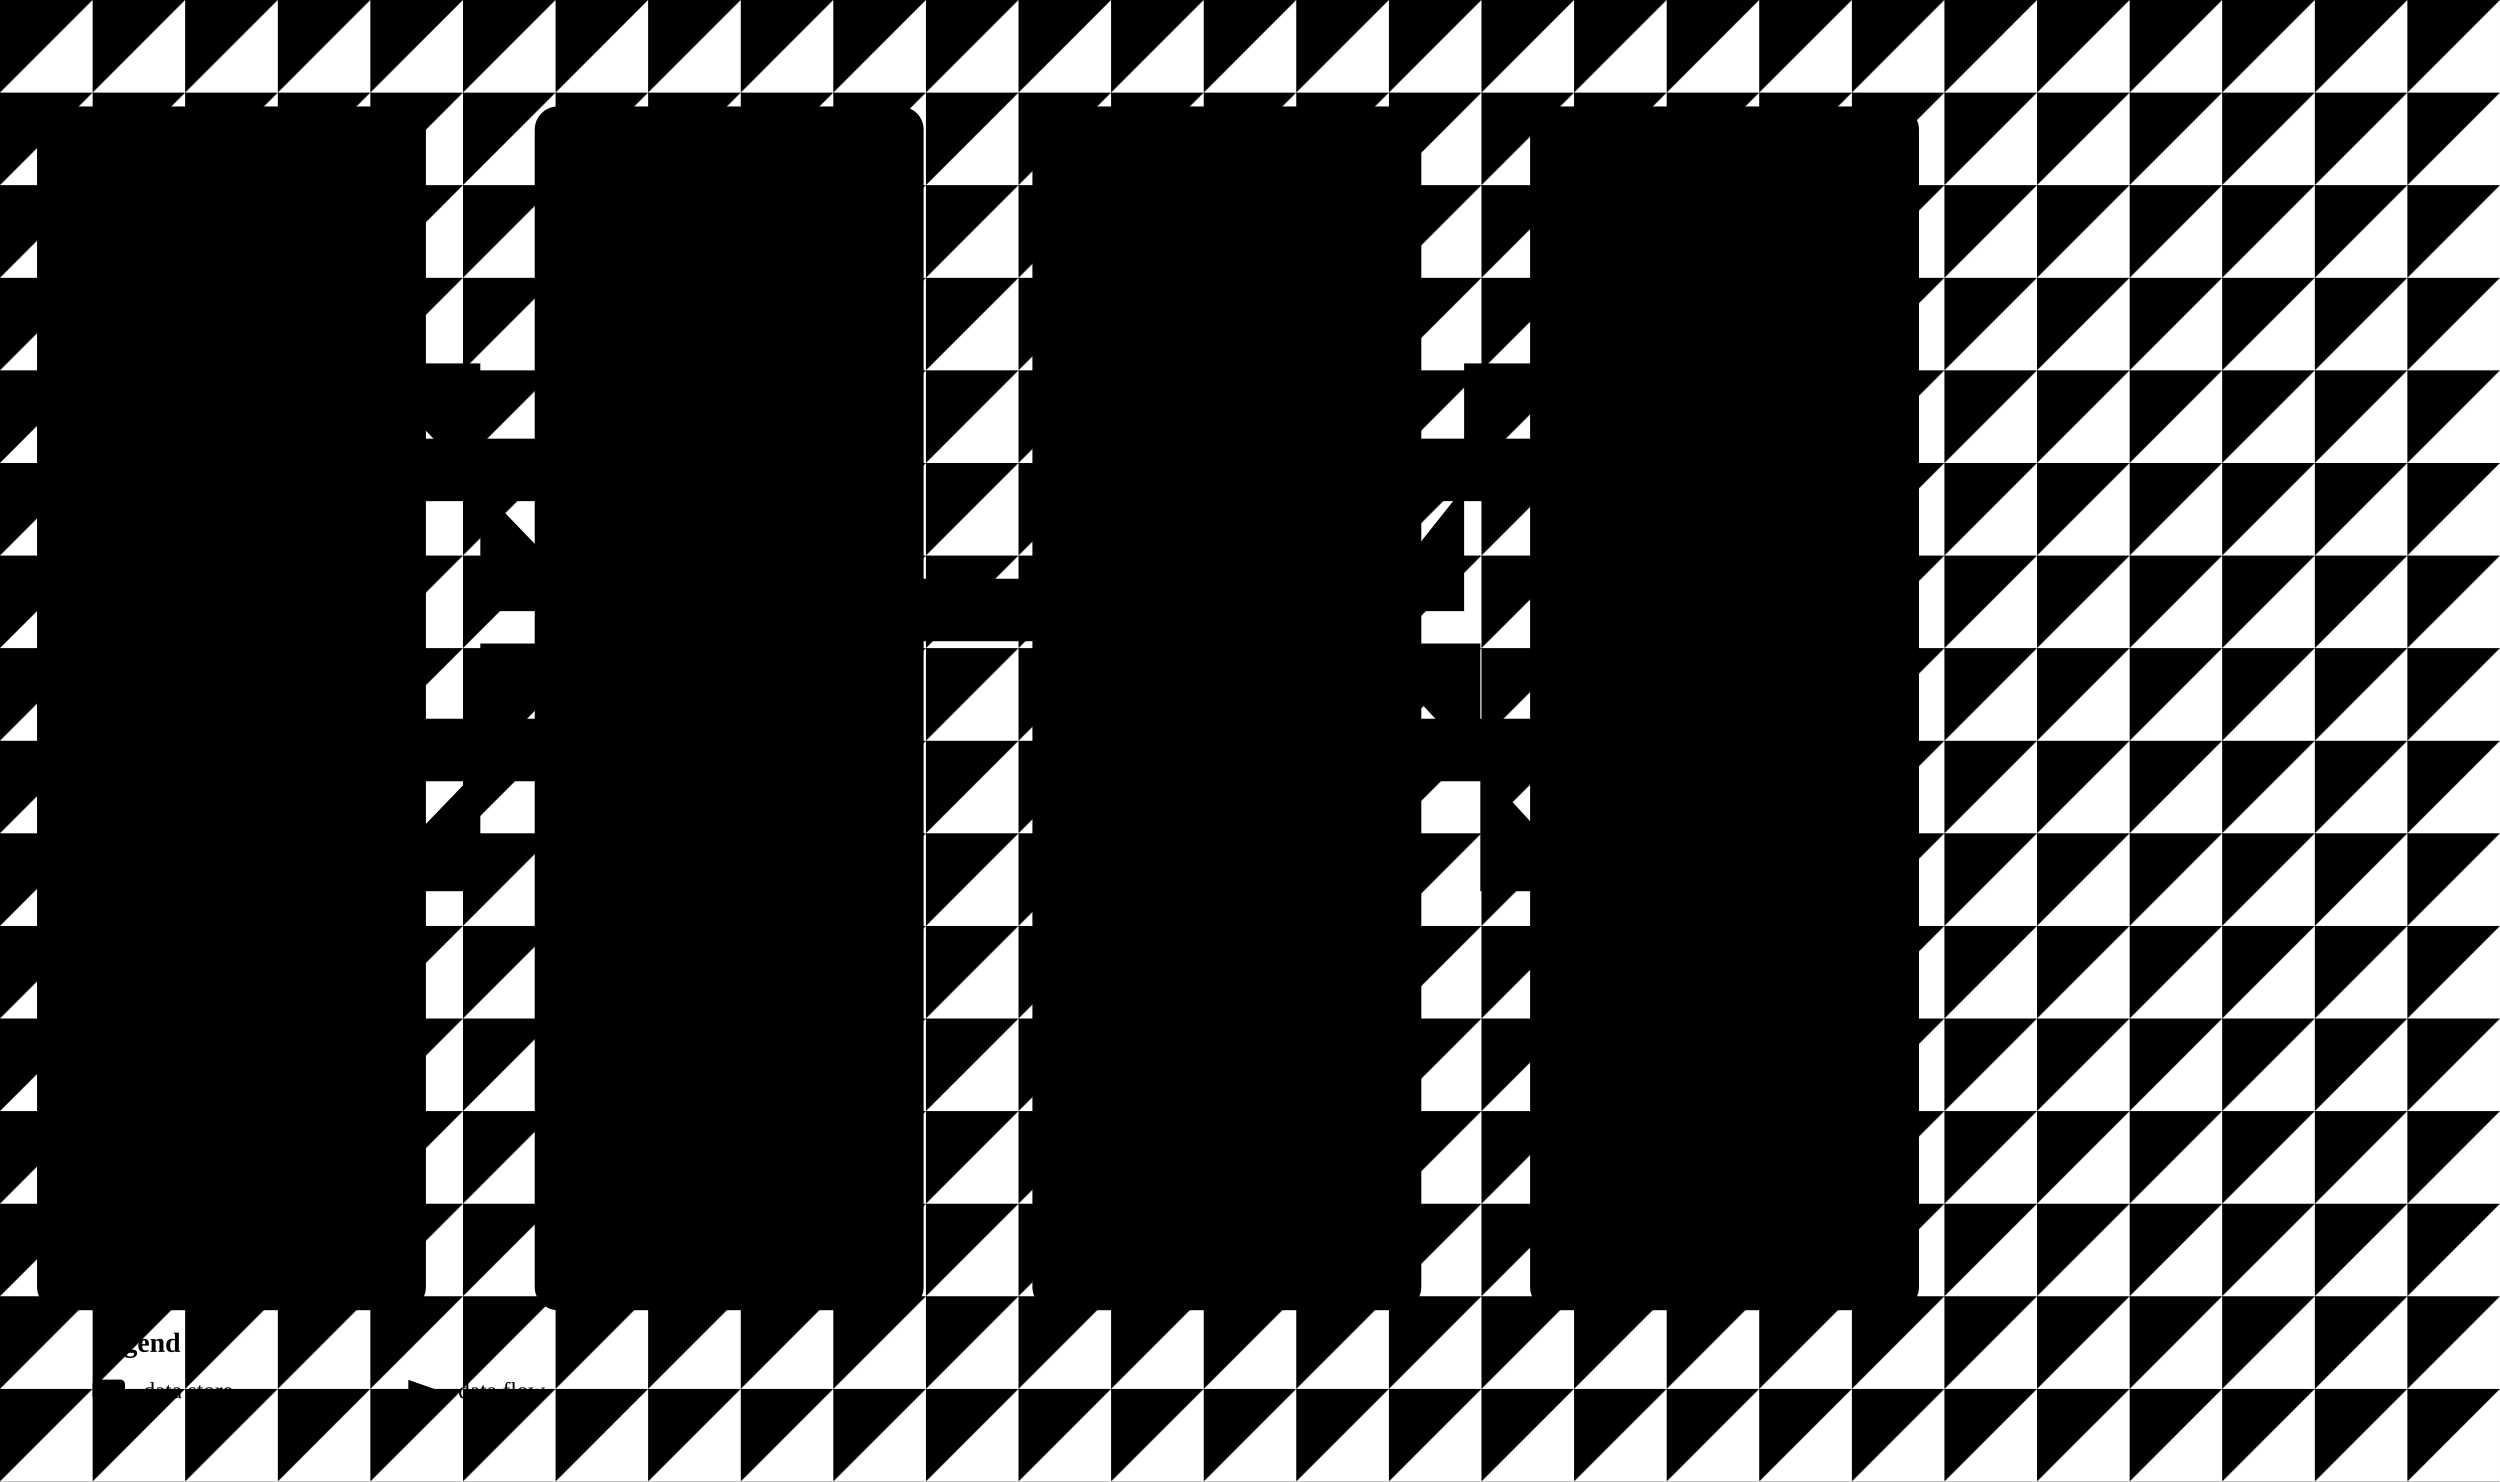
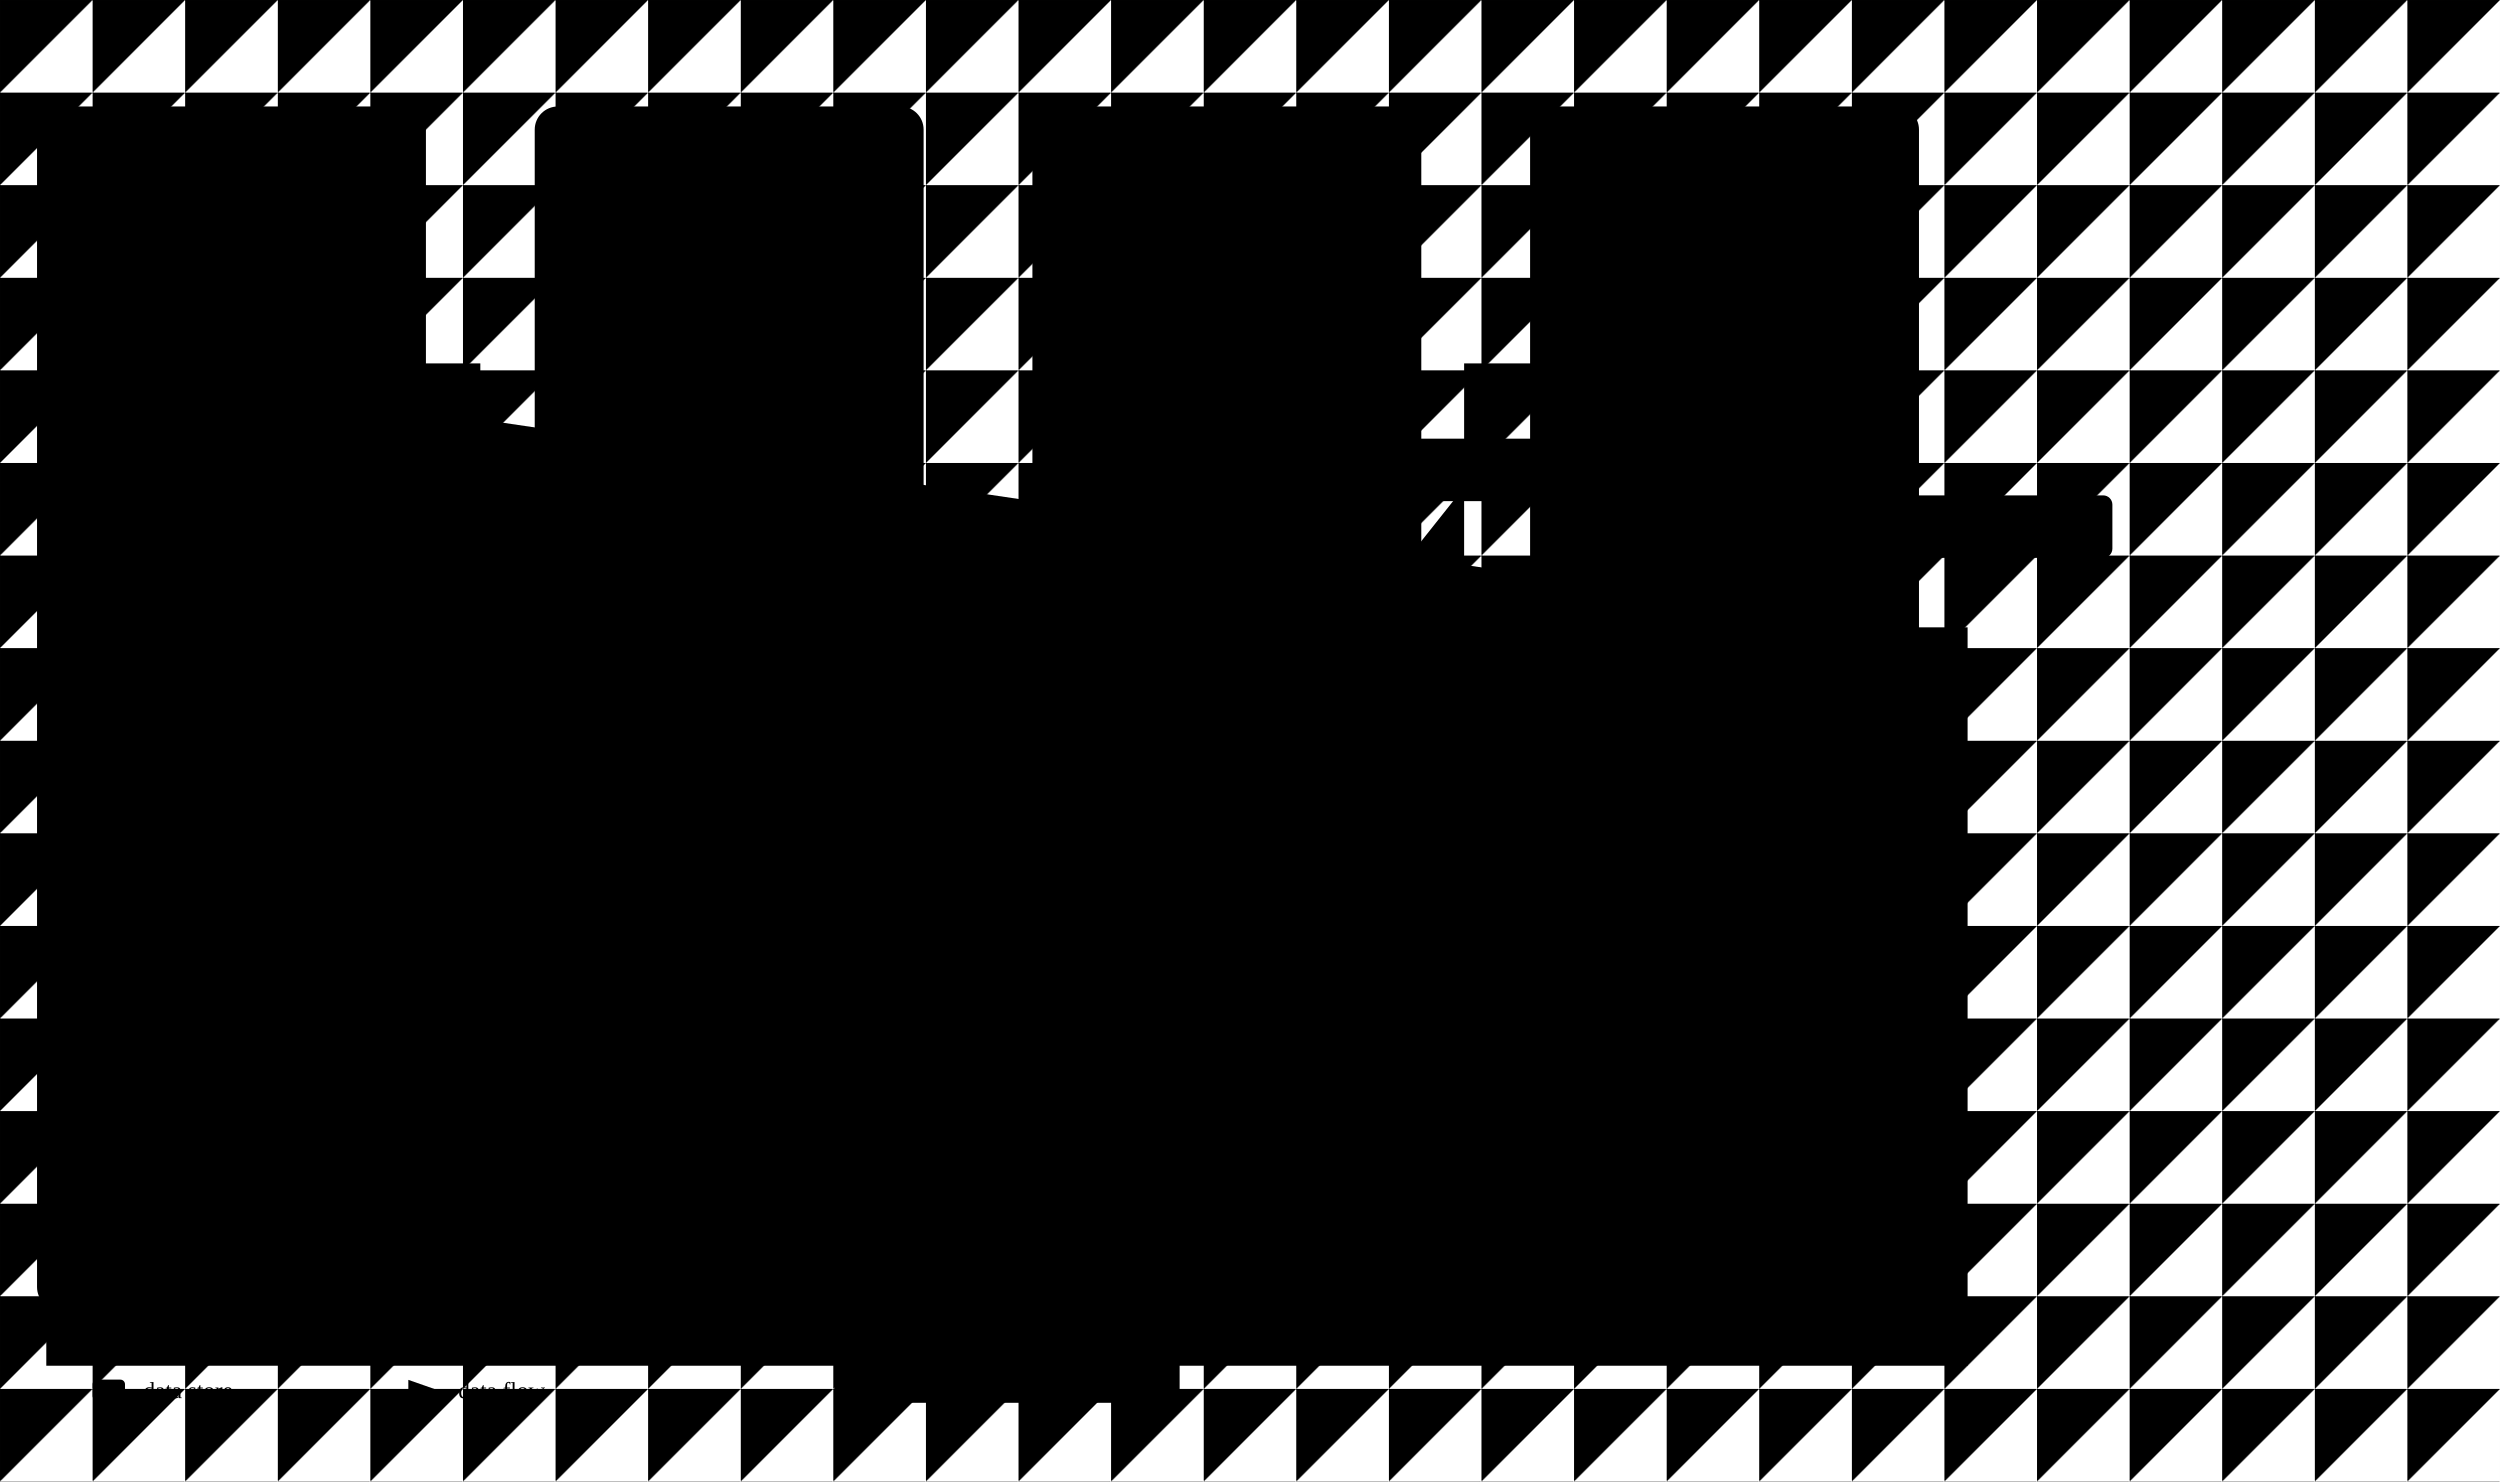
<svg viewBox="0 0 1080 640" role="img" lang="en" aria-labelledby="archify-diagram-title archify-diagram-description" data-preset="classic" data-quality-profile="showcase">
  <defs>
    <marker id="arrowhead" markerWidth="10" markerHeight="7" refX="9" refY="3.5" orient="auto">
      <polygon points="0 0, 10 3.5, 0 7" class="m-default" />
    </marker>
    <marker id="arrowhead-emphasis" markerWidth="10" markerHeight="7" refX="9" refY="3.5" orient="auto">
      <polygon points="0 0, 10 3.5, 0 7" class="m-emphasis" />
    </marker>
    <marker id="arrowhead-security" markerWidth="10" markerHeight="7" refX="9" refY="3.5" orient="auto">
      <polygon points="0 0, 10 3.5, 0 7" class="m-security" />
    </marker>
    <marker id="arrowhead-dashed" markerWidth="10" markerHeight="7" refX="9" refY="3.5" orient="auto">
      <polygon points="0 0, 10 3.5, 0 7" class="m-dashed" />
    </marker>
    <pattern id="grid" width="40" height="40" patternUnits="userSpaceOnUse">
      <path d="M 40 0 L 0 0 0 40" class="c-grid" stroke-width="0.5" />
    </pattern>
  </defs>
  <rect width="100%" height="100%" fill="url(#grid)" />
  <rect data-graph-role="structural-frame" data-composition-frame-kind="stage" data-composition-frame-id="0" x="16" y="46" width="168" height="520" rx="10" class="c-lane" stroke-width="1" />
  <text x="100" y="68" class="t-dim" font-size="9" font-weight="600" text-anchor="middle">01 / Field trên tracker</text>
  <rect data-graph-role="structural-frame" data-composition-frame-kind="stage" data-composition-frame-id="1" x="231" y="46" width="168" height="520" rx="10" class="c-lane" stroke-width="1" />
  <text x="315" y="68" class="t-dim" font-size="9" font-weight="600" text-anchor="middle">02 / Truy vấn</text>
  <rect data-graph-role="structural-frame" data-composition-frame-kind="stage" data-composition-frame-id="2" x="446" y="46" width="168" height="520" rx="10" class="c-lane" stroke-width="1" />
  <text x="530" y="68" class="t-dim" font-size="9" font-weight="600" text-anchor="middle">03 / Board</text>
  <rect data-graph-role="structural-frame" data-composition-frame-kind="stage" data-composition-frame-id="3" x="661" y="46" width="168" height="520" rx="10" class="c-lane" stroke-width="1" />
  <text x="745" y="68" class="t-dim" font-size="9" font-weight="600" text-anchor="middle">04 / Tiêu thụ</text>
  <path data-edge-from="tickets" data-edge-to="frontier_query" data-edge-label="mọi ticket đang mở" data-edge-key="0" data-edge-id="all-tickets" data-composition-points="156,157;207.5,157;207.5,264;259,264" d="M 156 157 L 207.5 157 L 207.5 264 L 259 264" class="a-default" stroke-width="1.4" marker-end="url(#arrowhead)" />
  <path data-edge-from="blocking_edges" data-edge-to="frontier_query" data-edge-label="blocker xong hết?" data-edge-key="1" data-edge-id="blockers-done" data-composition-points="156,271;259,271" d="M 156 271 L 259 271" class="a-default" stroke-width="1.4" marker-end="url(#arrowhead)" />
  <path data-edge-from="assignee_field" data-edge-to="frontier_query" data-edge-label="assignee trống?" data-edge-key="2" data-edge-id="assignee-empty" data-composition-points="156,385;207.5,385;207.5,278;259,278" d="M 156 385 L 207.5 385 L 207.5 278 L 259 278" class="a-default" stroke-width="1.4" marker-end="url(#arrowhead)" />
  <path data-edge-from="frontier_query" data-edge-to="board" data-edge-label="kết quả đã ghi" data-edge-key="3" data-edge-id="answer-written" data-composition-points="371,271;470,271" d="M 371 271 L 470 271" class="a-default" stroke-width="1.4" marker-end="url(#arrowhead)" />
  <path data-edge-from="board" data-edge-to="thomas" data-edge-label="đầu session + ticket đóng" data-edge-key="4" data-edge-id="board-thomas" data-composition-points="590,264;632.5,264;632.5,157;675,157" d="M 590 264 L 632.5 264 L 632.5 157 L 675 157" class="a-default" stroke-width="1.4" marker-end="url(#arrowhead)" />
  <path data-edge-from="board" data-edge-to="owner" data-edge-label="xem lại độ sẵn sàng" data-edge-key="5" data-edge-id="board-owner" data-composition-points="590,278;639.5,278;639.5,385;689,385" d="M 590 278 L 639.5 278 L 639.5 385 L 689 385" class="a-default" stroke-width="1.4" marker-end="url(#arrowhead)" />
+   <path data-edge-from="board" data-edge-to="builder" data-edge-label="claim, rồi dispatch" data-edge-key="6" data-edge-id="board-builder" data-composition-points="590,271;675,271" d="M 590 271 L 675 271" class="a-default" stroke-width="1.4" marker-end="url(#arrowhead)" />
+   <path data-edge-from="builder" data-edge-to="tickets" data-edge-label="issue phát sinh → ticket mới" data-edge-key="7" data-edge-id="new-ticket" data-composition-points="815,271;850,271;850,590;20,590;20,157;44,157" d="M 815 271 L 850 271 L 850 590 L 20 590 L 20 157 L 44 157" class="a-default" stroke-width="1.4" marker-end="url(#arrowhead)" />
  <g id="node-tickets" data-node-id="tickets" data-node-label="Ticket Đang Mở" tabindex="0" role="button" aria-label="Focus Ticket Đang Mở, toàn bộ item tracker, 01 / Field trên tracker" aria-pressed="false" data-node-kind="database" data-node-sublabel="toàn bộ item tracker" data-node-context="01 / Field trên tracker">
    <rect x="44" y="128" width="112" height="58" rx="6" class="c-mask" />
    <rect x="44" y="128" width="112" height="58" rx="6" class="c-database" stroke-width="1.5" />
    <g aria-hidden="true" data-semantic-sigil="database" class="semantic-sigil s-database" transform="translate(50 134) scale(0.6875)">
      <ellipse cx="8" cy="4" rx="5" ry="2" />
      <path d="M3 4v8c0 1.1 2.2 2 5 2s5-.9 5-2V4M3 8c0 1.1 2.2 2 5 2s5-.9 5-2" />
    </g>
    <text data-node-label="" data-detail-anchor="" x="100" y="149" class="t-primary" font-size="10" font-weight="600" text-anchor="middle">Ticket Đang Mở</text>
    <text data-detail="context" x="100" y="165" class="t-muted" font-size="7" text-anchor="middle">toàn bộ item tracker</text>
  </g>
  <g id="node-blocking_edges" data-node-id="blocking_edges" data-node-label="Cạnh Blocking" tabindex="0" role="button" aria-label="Focus Cạnh Blocking, đồ thị blocked_by, 01 / Field trên tracker" aria-pressed="false" data-node-kind="database" data-node-sublabel="đồ thị blocked_by" data-node-context="01 / Field trên tracker">
    <rect x="44" y="242" width="112" height="58" rx="6" class="c-mask" />
    <rect x="44" y="242" width="112" height="58" rx="6" class="c-database" stroke-width="1.5" />
    <g aria-hidden="true" data-semantic-sigil="database" class="semantic-sigil s-database" transform="translate(50 248) scale(0.6875)">
      <ellipse cx="8" cy="4" rx="5" ry="2" />
      <path d="M3 4v8c0 1.1 2.2 2 5 2s5-.9 5-2V4M3 8c0 1.1 2.2 2 5 2s5-.9 5-2" />
    </g>
    <text data-node-label="" data-detail-anchor="" x="100" y="263" class="t-primary" font-size="10" font-weight="600" text-anchor="middle">Cạnh Blocking</text>
    <text data-detail="context" x="100" y="279" class="t-muted" font-size="7" text-anchor="middle">đồ thị blocked_by</text>
  </g>
  <g id="node-assignee_field" data-node-id="assignee_field" data-node-label="Field Assignee" tabindex="0" role="button" aria-label="Focus Field Assignee, trống hoặc đang giữ, 01 / Field trên tracker" aria-pressed="false" data-node-kind="database" data-node-sublabel="trống hoặc đang giữ" data-node-context="01 / Field trên tracker">
    <rect x="44" y="356" width="112" height="58" rx="6" class="c-mask" />
    <rect x="44" y="356" width="112" height="58" rx="6" class="c-database" stroke-width="1.5" />
    <g aria-hidden="true" data-semantic-sigil="database" class="semantic-sigil s-database" transform="translate(50 362) scale(0.6875)">
      <ellipse cx="8" cy="4" rx="5" ry="2" />
      <path d="M3 4v8c0 1.1 2.2 2 5 2s5-.9 5-2V4M3 8c0 1.1 2.2 2 5 2s5-.9 5-2" />
    </g>
    <text data-node-label="" data-detail-anchor="" x="100" y="377" class="t-primary" font-size="10" font-weight="600" text-anchor="middle">Field Assignee</text>
    <text data-detail="context" x="100" y="393" class="t-muted" font-size="7" text-anchor="middle">trống hoặc đang giữ</text>
  </g>
  <g id="node-frontier_query" data-node-id="frontier_query" data-node-label="Frontier Query" tabindex="0" role="button" aria-label="Focus Frontier Query, hỏi cái gì đã sẵn sàng, 02 / Truy vấn" aria-pressed="false" data-node-kind="backend" data-node-sublabel="hỏi cái gì đã sẵn sàng" data-node-tag="không nhớ lại" data-node-context="02 / Truy vấn">
    <rect x="259" y="242" width="112" height="58" rx="6" class="c-mask" />
    <rect x="259" y="242" width="112" height="58" rx="6" class="c-backend" stroke-width="1.5" />
    <g aria-hidden="true" data-semantic-sigil="backend" class="semantic-sigil s-backend" transform="translate(265 248) scale(0.6875)">
      <path d="M6 3 3 8l3 5M10 3l3 5-3 5" />
    </g>
    <text data-node-label="" data-detail-anchor="" x="315" y="263" class="t-primary" font-size="10" font-weight="600" text-anchor="middle">Frontier Query</text>
    <text data-detail="context" x="315" y="279" class="t-muted" font-size="7" text-anchor="middle">hỏi cái gì đã sẵn sàng</text>
    <text data-detail="fine" x="315" y="289" class="t-backend" font-size="7" text-anchor="middle">không nhớ lại</text>
  </g>
  <g id="node-board" data-node-id="board" data-node-label="Board Claimable" tabindex="0" role="button" aria-label="Focus Board Claimable, claim được, chưa ai claim, 03 / Board" aria-pressed="false" data-node-kind="cloud" data-node-sublabel="claim được, chưa ai claim" data-node-context="03 / Board">
    <rect x="470" y="242" width="120" height="58" rx="6" class="c-mask" />
    <rect x="470" y="242" width="120" height="58" rx="6" class="c-cloud" stroke-width="1.5" />
    <g aria-hidden="true" data-semantic-sigil="cloud" class="semantic-sigil s-cloud" transform="translate(476 248) scale(0.6875)">
      <path d="M4.3 12.5h7.3a2.4 2.4 0 0 0 .2-4.8 4 4 0 0 0-7.5-1.3A3.1 3.1 0 0 0 4.3 12.5Z" />
    </g>
    <text data-node-label="" data-detail-anchor="" x="530" y="263" class="t-primary" font-size="10" font-weight="600" text-anchor="middle">Board Claimable</text>
    <text data-detail="context" x="530" y="279" class="t-muted" font-size="7" text-anchor="middle">claim được, chưa ai claim</text>
  </g>
  <g id="node-thomas" data-node-id="thomas" data-node-label="Thomas" tabindex="0" role="button" aria-label="Focus Thomas, chạy lại sau merge/handback, 04 / Tiêu thụ" aria-pressed="false" data-node-kind="backend" data-node-sublabel="chạy lại sau merge/handback" data-node-context="04 / Tiêu thụ">
    <rect x="675" y="128" width="140" height="58" rx="6" class="c-mask" />
    <rect x="675" y="128" width="140" height="58" rx="6" class="c-backend" stroke-width="1.5" />
    <g aria-hidden="true" data-semantic-sigil="backend" class="semantic-sigil s-backend" transform="translate(681 134) scale(0.6875)">
      <path d="M6 3 3 8l3 5M10 3l3 5-3 5" />
    </g>
    <text data-node-label="" data-detail-anchor="" x="745" y="149" class="t-primary" font-size="10" font-weight="600" text-anchor="middle">Thomas</text>
    <text data-detail="context" x="745" y="165" class="t-muted" font-size="7" text-anchor="middle">chạy lại sau merge/handback</text>
  </g>
+   <g id="node-builder" data-node-id="builder" data-node-label="Builder" tabindex="0" role="button" aria-label="Focus Builder, claim rồi làm ticket, 04 / Tiêu thụ" aria-pressed="false" data-node-kind="backend" data-node-sublabel="claim rồi làm ticket" data-node-context="04 / Tiêu thụ">
+     <rect x="675" y="242" width="140" height="58" rx="6" class="c-mask" />
+     <rect x="675" y="242" width="140" height="58" rx="6" class="c-backend" stroke-width="1.5" />
+     <g aria-hidden="true" data-semantic-sigil="backend" class="semantic-sigil s-backend" transform="translate(681 248) scale(0.6875)">
+       <path d="M6 3 3 8l3 5M10 3l3 5-3 5" />
+     </g>
+     <text data-node-label="" data-detail-anchor="" x="745" y="263" class="t-primary" font-size="10" font-weight="600" text-anchor="middle">Builder</text>
+     <text data-detail="context" x="745" y="279" class="t-muted" font-size="7" text-anchor="middle">claim rồi làm ticket</text>
+   </g>
  <g id="node-owner" data-node-id="owner" data-node-label="Chủ site" tabindex="0" role="button" aria-label="Focus Chủ site, nhìn vào board, 04 / Tiêu thụ" aria-pressed="false" data-node-kind="external" data-node-sublabel="nhìn vào board" data-node-context="04 / Tiêu thụ">
    <rect x="689" y="356" width="112" height="58" rx="6" class="c-mask" />
    <rect x="689" y="356" width="112" height="58" rx="6" class="c-external" stroke-width="1.5" />
    <g aria-hidden="true" data-semantic-sigil="external" class="semantic-sigil s-external" transform="translate(695 362) scale(0.6875)">
      <rect x="2.5" y="5" width="8.5" height="8" rx="1.5" />
      <path d="M8 2.5h5.5V8M13.5 2.5 7.5 8.5" />
    </g>
    <text data-node-label="" data-detail-anchor="" x="745" y="377" class="t-primary" font-size="10" font-weight="600" text-anchor="middle">Chủ site</text>
    <text data-detail="context" x="745" y="393" class="t-muted" font-size="7" text-anchor="middle">nhìn vào board</text>
  </g>
  <g data-detail="context" data-edge-from="tickets" data-edge-to="frontier_query" data-edge-label="mọi ticket đang mở" data-edge-key="0" data-edge-id="all-tickets">
    <rect x="157.4" y="189.5" width="100.2" height="27" rx="4" class="c-mask" />
    <text x="207.5" y="200.5" class="t-muted" font-size="8" text-anchor="middle">mọi ticket đang mở</text>
    <text data-detail="fine" x="207.5" y="211.5" class="t-dim" font-size="7" text-anchor="middle">đọc state</text>
  </g>
  <g data-detail="context" data-edge-from="blocking_edges" data-edge-to="frontier_query" data-edge-label="blocker xong hết?" data-edge-key="1" data-edge-id="blockers-done">
    <rect x="252.35" y="303" width="95.3" height="27" rx="4" class="c-mask" />
    <text x="300" y="314" class="t-muted" font-size="8" text-anchor="middle">blocker xong hết?</text>
    <text data-detail="fine" x="300" y="325" class="t-dim" font-size="7" text-anchor="middle">đọc đồ thị</text>
  </g>
  <g data-detail="context" data-edge-from="assignee_field" data-edge-to="frontier_query" data-edge-label="assignee trống?" data-edge-key="2" data-edge-id="assignee-empty">
    <rect x="164.75" y="310.5" width="85.5" height="27" rx="4" class="c-mask" />
    <text x="207.5" y="321.5" class="t-muted" font-size="8" text-anchor="middle">assignee trống?</text>
    <text data-detail="fine" x="207.5" y="332.5" class="t-dim" font-size="7" text-anchor="middle">đọc state</text>
  </g>
  <g data-detail="context" data-edge-from="frontier_query" data-edge-to="board" data-edge-label="kết quả đã ghi" data-edge-key="3" data-edge-id="answer-written">
    <rect x="380.2" y="250" width="80.6" height="27" rx="4" class="c-mask" />
    <text x="420.5" y="261" class="t-muted" font-size="8" text-anchor="middle">kết quả đã ghi</text>
    <text data-detail="fine" x="420.5" y="272" class="t-dim" font-size="7" text-anchor="middle">suy ra</text>
  </g>
  <g data-detail="context" data-edge-from="board" data-edge-to="thomas" data-edge-label="đầu session + ticket đóng" data-edge-key="4" data-edge-id="board-thomas">
    <rect x="565.25" y="189.5" width="134.5" height="27" rx="4" class="c-mask" />
    <text x="632.5" y="200.5" class="t-muted" font-size="8" text-anchor="middle">đầu session + ticket đóng</text>
    <text data-detail="fine" x="632.5" y="211.5" class="t-dim" font-size="7" text-anchor="middle">polled</text>
  </g>
  <g data-detail="context" data-edge-from="board" data-edge-to="owner" data-edge-label="xem lại độ sẵn sàng" data-edge-key="5" data-edge-id="board-owner">
    <rect x="586.95" y="310.5" width="105.1" height="27" rx="4" class="c-mask" />
    <text x="639.5" y="321.5" class="t-muted" font-size="8" text-anchor="middle">xem lại độ sẵn sàng</text>
    <text data-detail="fine" x="639.5" y="332.5" class="t-dim" font-size="7" text-anchor="middle">chỉ đọc</text>
  </g>
+   <g data-detail="context" data-edge-from="board" data-edge-to="builder" data-edge-label="claim, rồi dispatch" data-edge-key="6" data-edge-id="board-builder">
+     <rect x="807.45" y="214" width="105.1" height="27" rx="4" class="c-mask" />
+     <text x="860" y="225" class="t-muted" font-size="8" text-anchor="middle">claim, rồi dispatch</text>
+     <text data-detail="fine" x="860" y="236" class="t-dim" font-size="7" text-anchor="middle">ghi assignee</text>
+   </g>
+   <g data-detail="context" data-edge-from="builder" data-edge-to="tickets" data-edge-label="issue phát sinh → ticket mới" data-edge-key="7" data-edge-id="new-ticket">
+     <rect x="360.4" y="579" width="149.2" height="27" rx="4" class="c-mask" />
+     <text x="435" y="590" class="t-muted" font-size="8" text-anchor="middle">issue phát sinh → ticket mới</text>
+     <text data-detail="fine" x="435" y="601" class="t-dim" font-size="7" text-anchor="middle">ghi</text>
+   </g>
  <g data-legend="" data-legend-bridge="">
    <text x="40" y="584" class="t-primary" font-size="12" font-weight="650">Legend</text>
    <g data-legend-semantic-kind="database" data-legend-kind="database" data-legend-label="data store" data-legend-x="40" data-legend-baseline="604" data-legend-width="93">
      <rect x="40" y="596" width="14" height="9" rx="2" class="c-database" stroke-width="1" />
      <text x="62" y="604" class="t-muted" font-size="10" font-weight="500">data store</text>
    </g>
    <g data-legend-semantic-kind="default" data-legend-x="155" data-legend-baseline="604" data-legend-width="88">
      <path d="M 155 601 L 189 601" class="a-default" stroke-width="1.4" marker-end="url(#arrowhead)" />
      <text x="198" y="604" class="t-muted" font-size="10" font-weight="500">data flow</text>
    </g>
  </g>
</svg>
